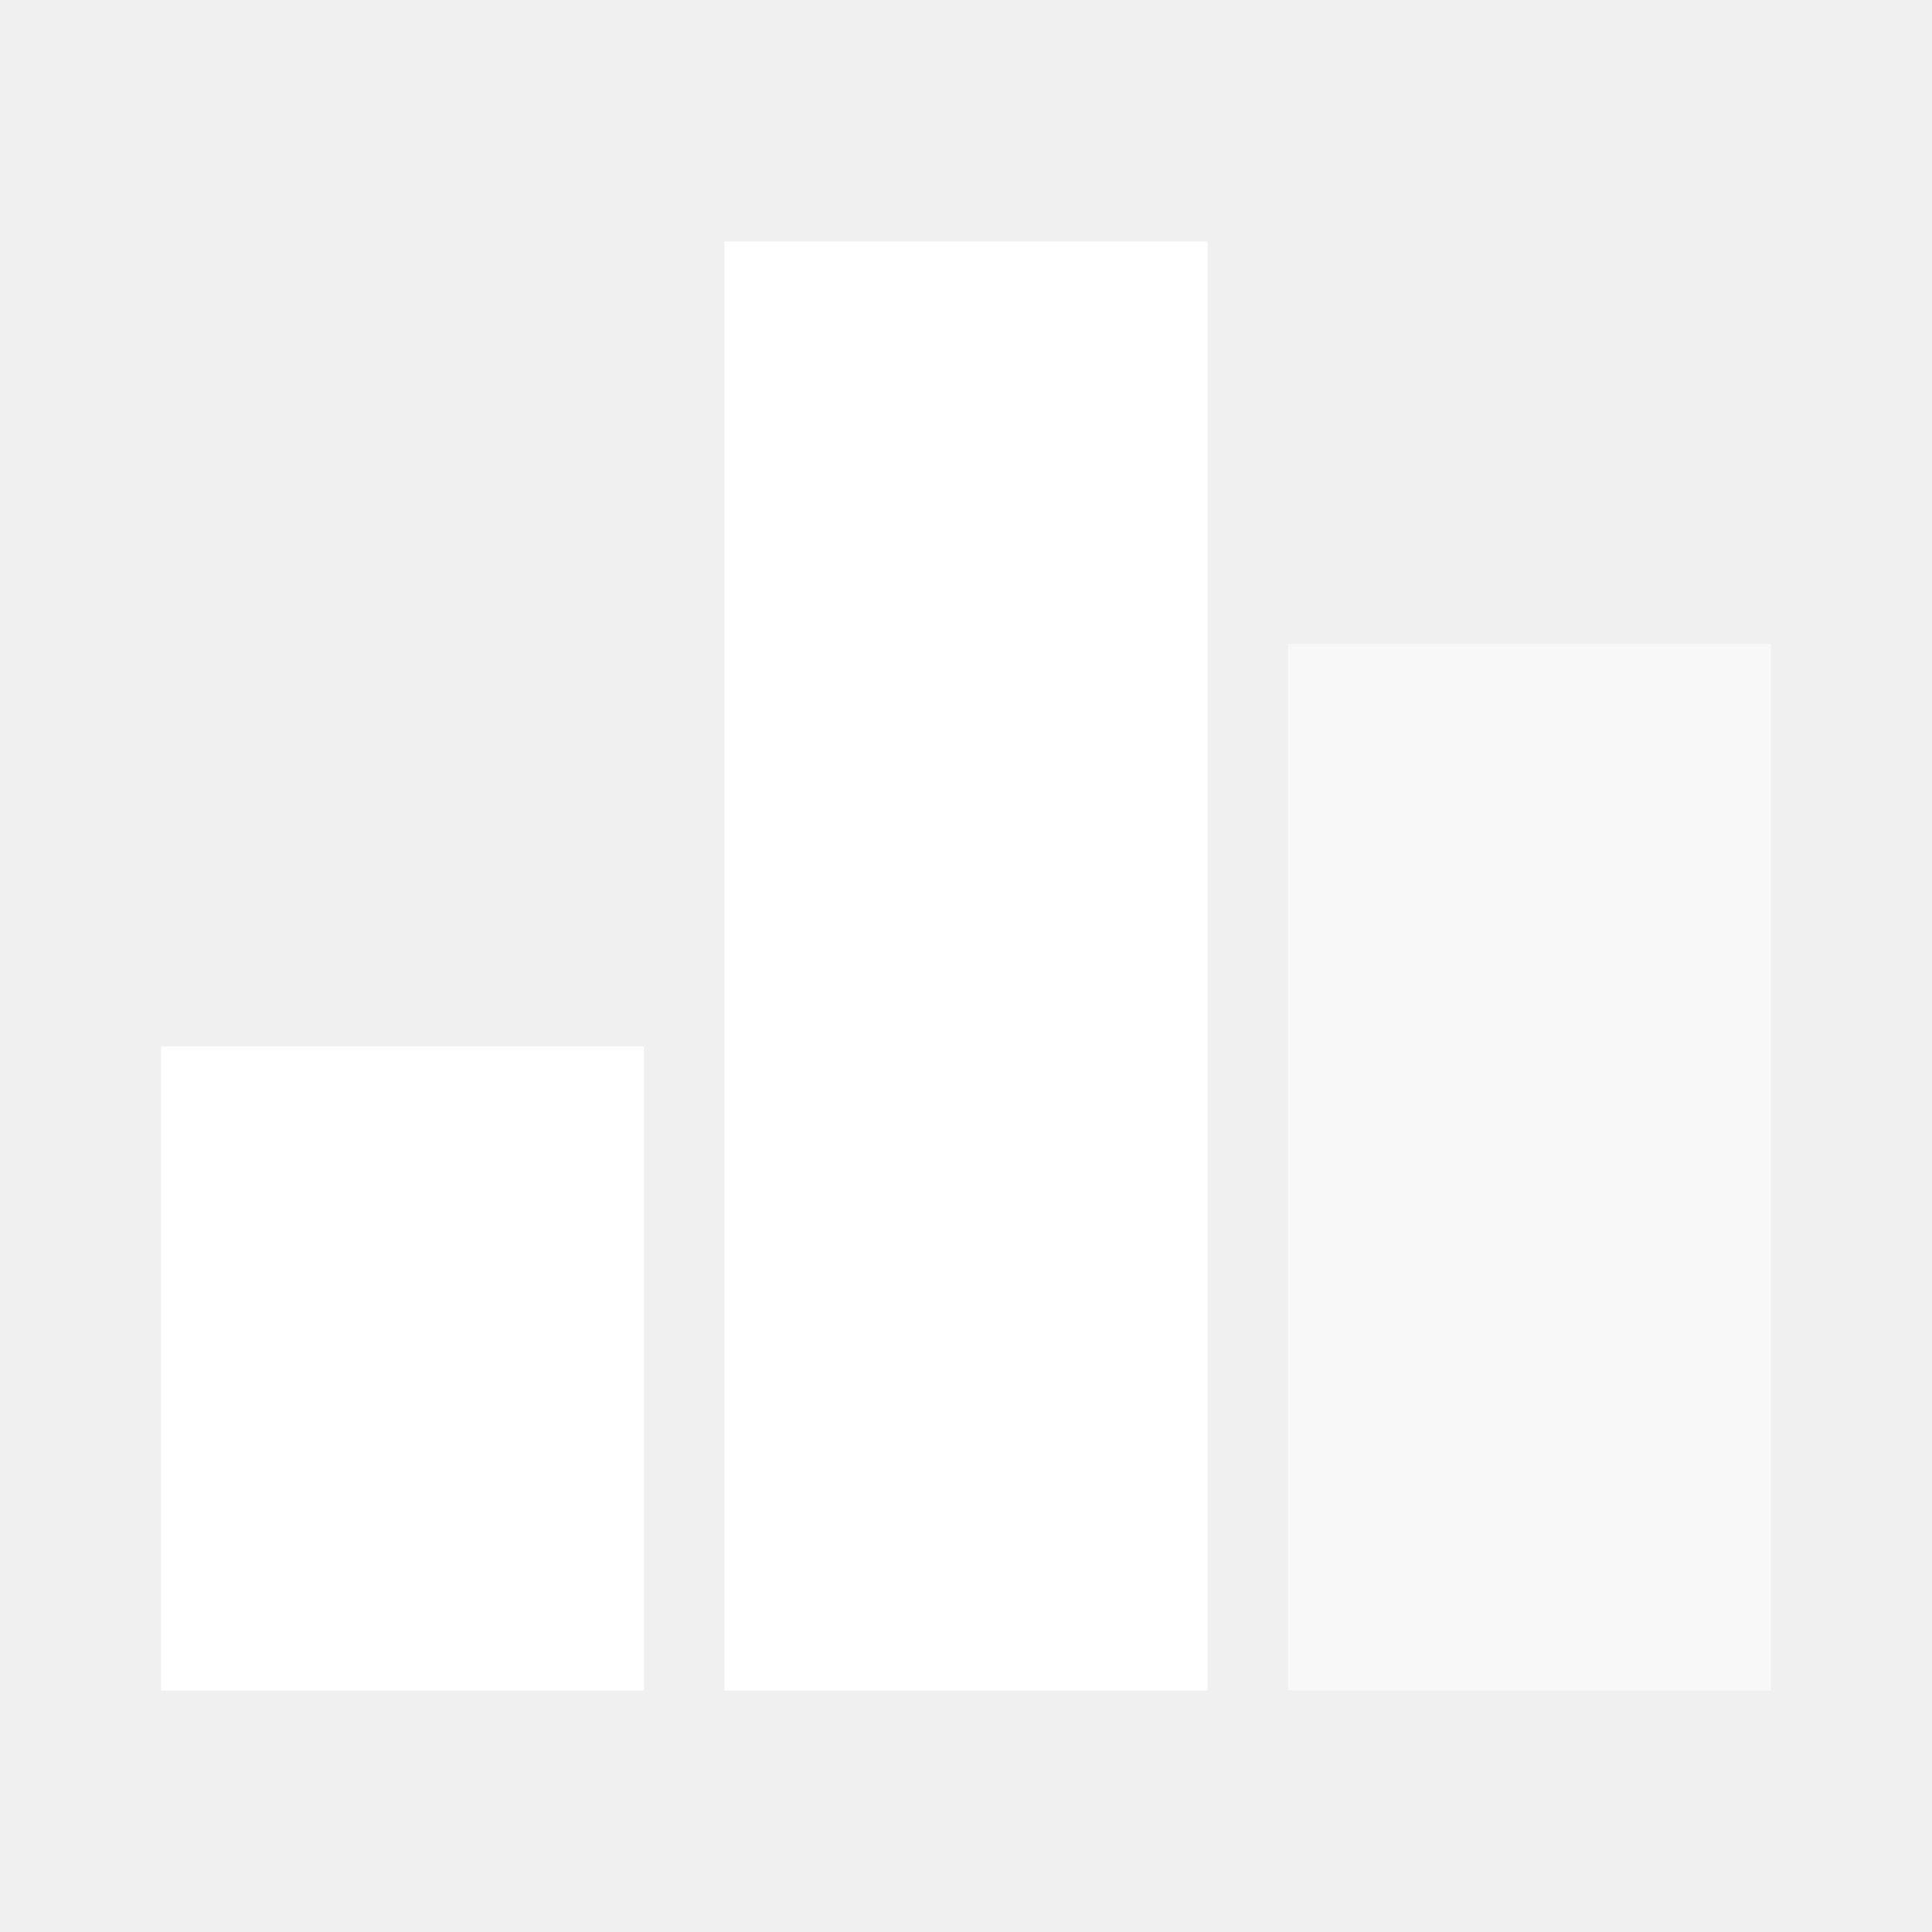
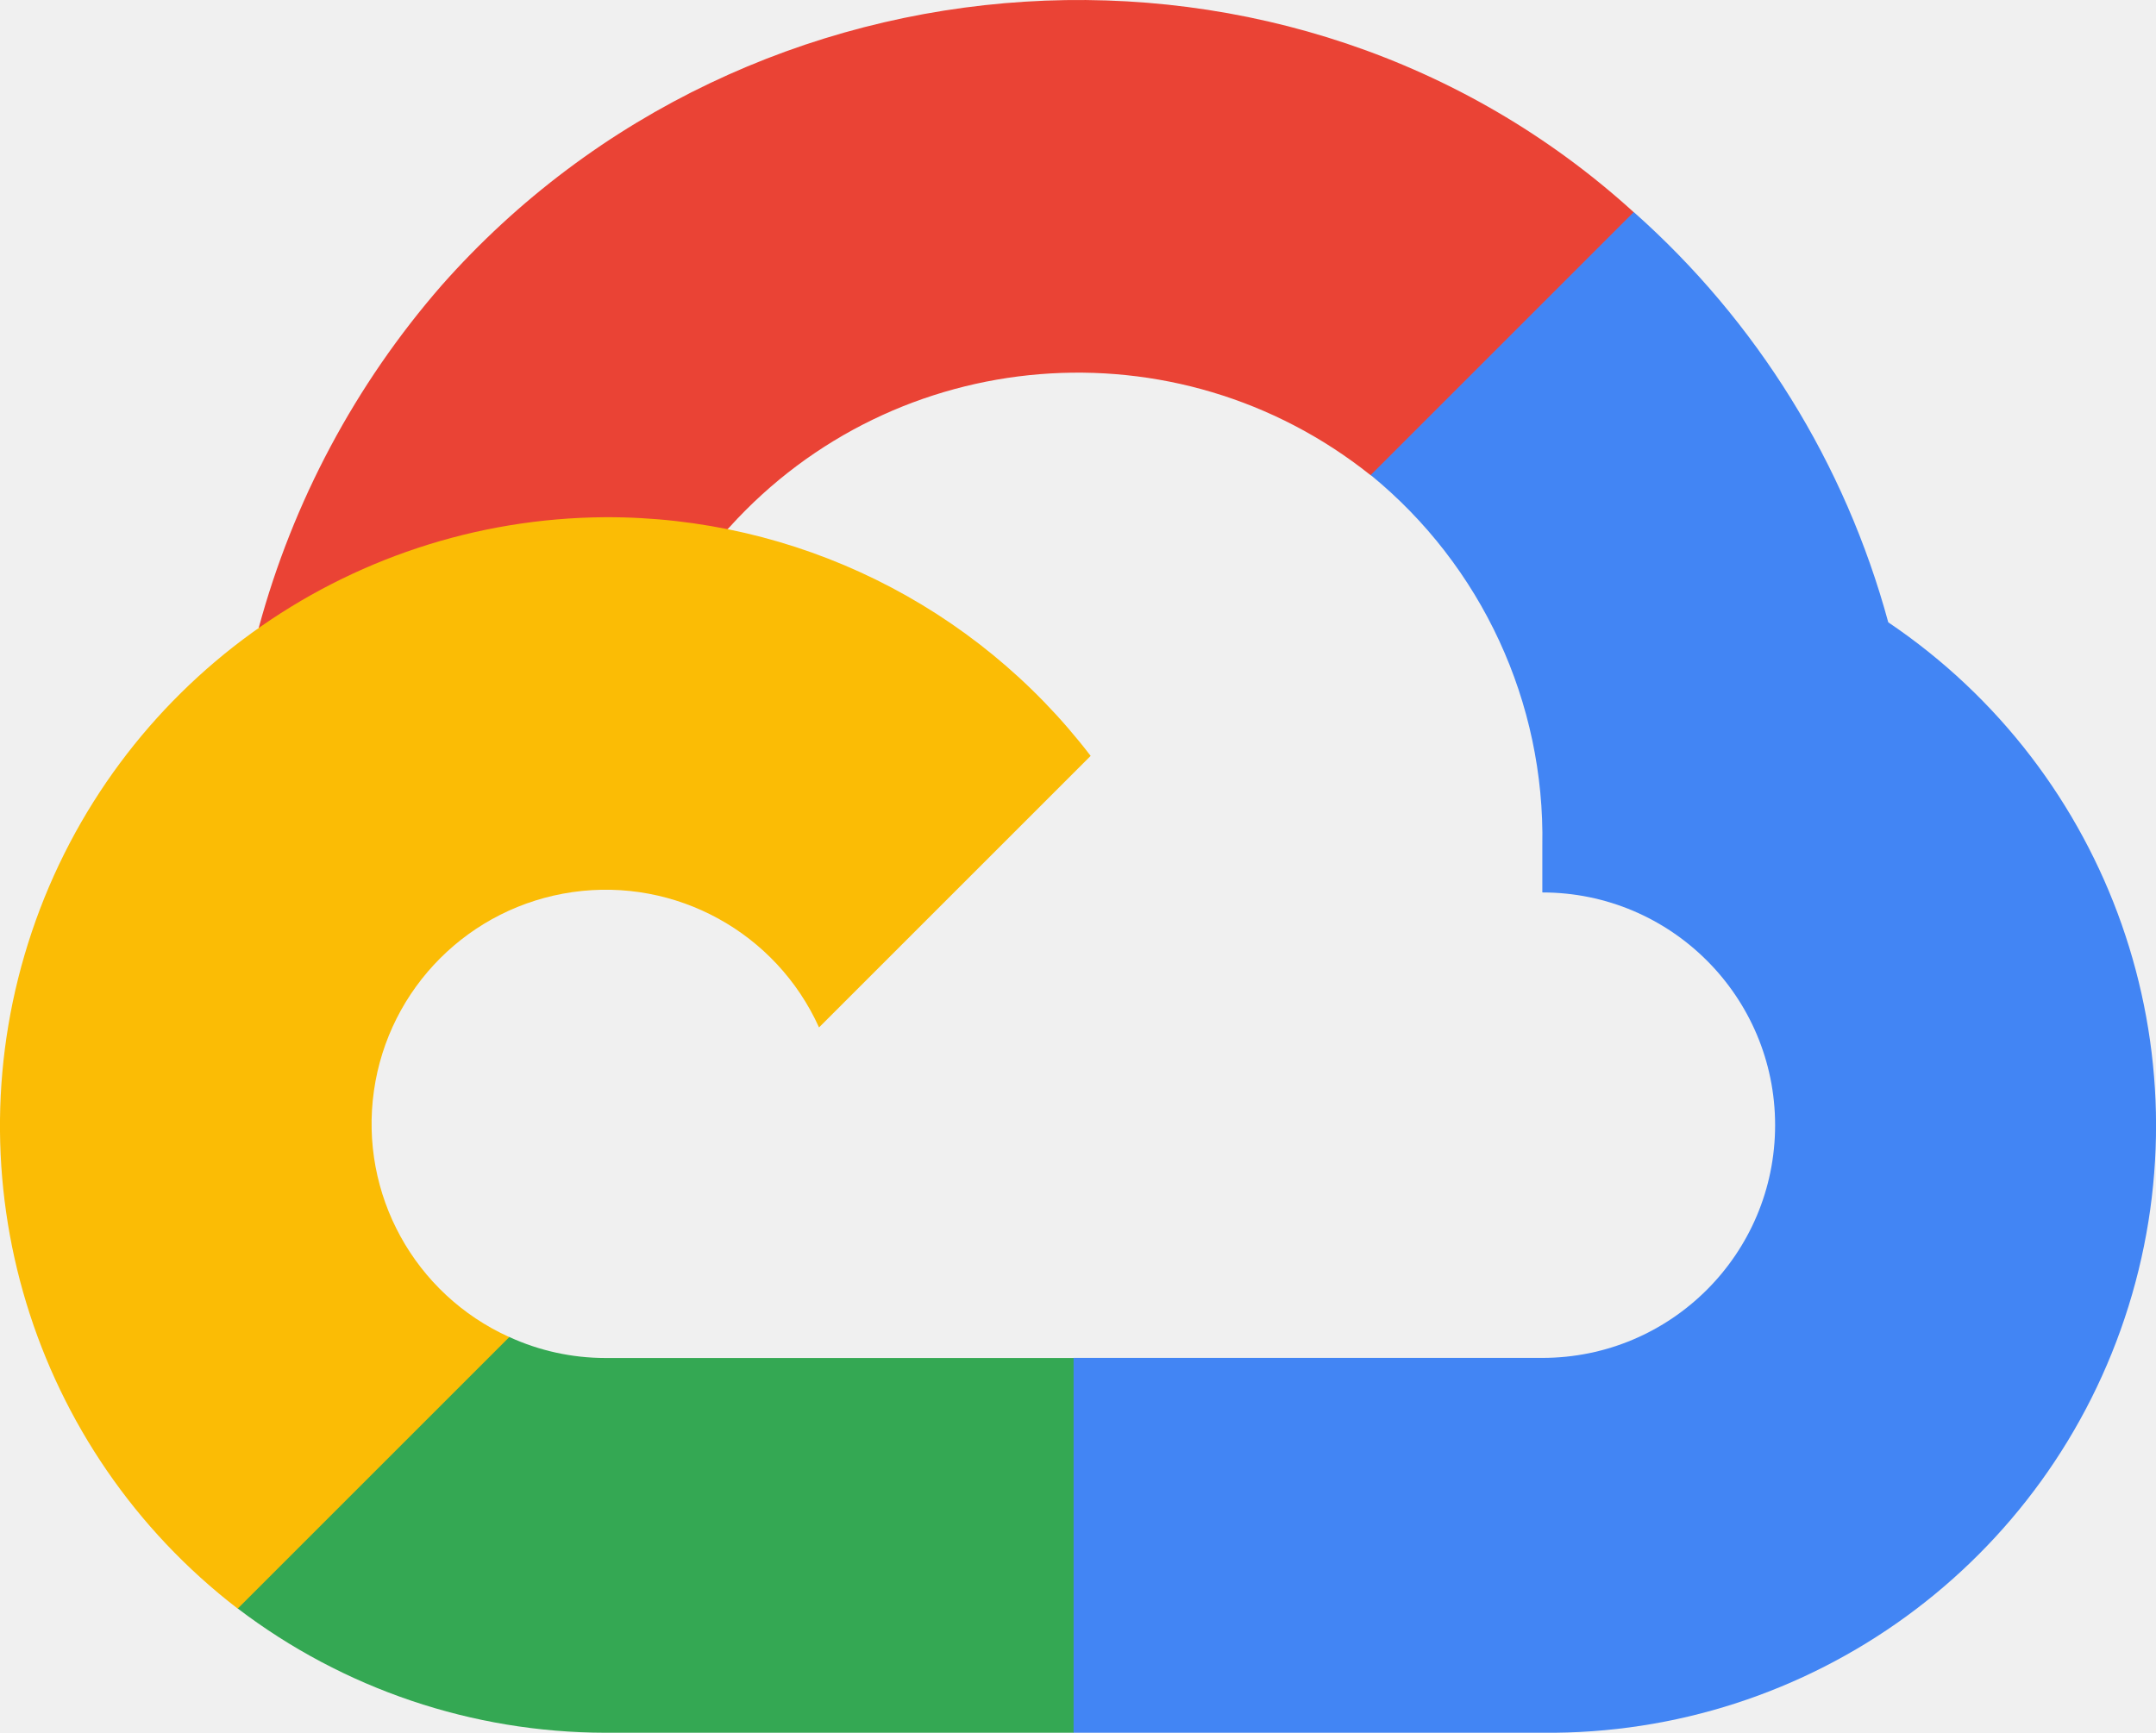
- <svg xmlns="http://www.w3.org/2000/svg" width="36" height="36" viewBox="0 0 36 36" fill="none">
-   <g clip-path="url(#clip0_14_69)">
-     <path d="M3 19.5H12V31.5H3V19.5ZM13.5 4.5H22.5V31.5H13.5V4.5Z" fill="white" />
-     <path opacity="0.5" d="M24 12H33V31.5H24V12Z" fill="white" />
+ <svg xmlns="http://www.w3.org/2000/svg" width="131.211" height="105.479" id="google-cloud">
+   <g>
+     <path fill="#ea4335" d="m87.26 29.12 11.405-11.406.758-4.8c-20.781-18.9-53.818-16.755-72.557 4.471a52.674 52.674 0 0 0-11.122 20.839l4.083-.578 22.811-3.755 1.758-1.8a28.573 28.573 0 0 1 39.017-3.164Z" />
+     <path fill="#4285f4" d="M114.917 37.883a51.382 51.382 0 0 0-15.489-24.974L83.419 28.918a28.452 28.452 0 0 1 10.445 22.568v2.84a14.167 14.167 0 1 1 0 28.334h-28.53l-2.8 3.042v17.091l2.8 2.684h28.531a36.956 36.956 0 0 0 21.053-67.594" />
+     <path fill="#34a853" d="M36.836 105.477h28.5V82.666h-28.5a14.04 14.04 0 0 1-5.842-1.278l-4.043 1.238-11.486 11.405-1 3.881a36.987 36.987 0 0 0 22.371 7.565" />
+     <path fill="#fbbc05" d="M36.837 31.484a37.062 37.062 0 0 0-22.371 66.438l16.53-16.53a14.247 14.247 0 1 1 18.849-18.849l16.53-16.53a37.023 37.023 0 0 0-29.538-14.529" />
  </g>
-   <defs>
-     <clipPath id="clip0_14_69">
-       <rect width="36" height="36" fill="white" />
-     </clipPath>
-   </defs>
</svg>
